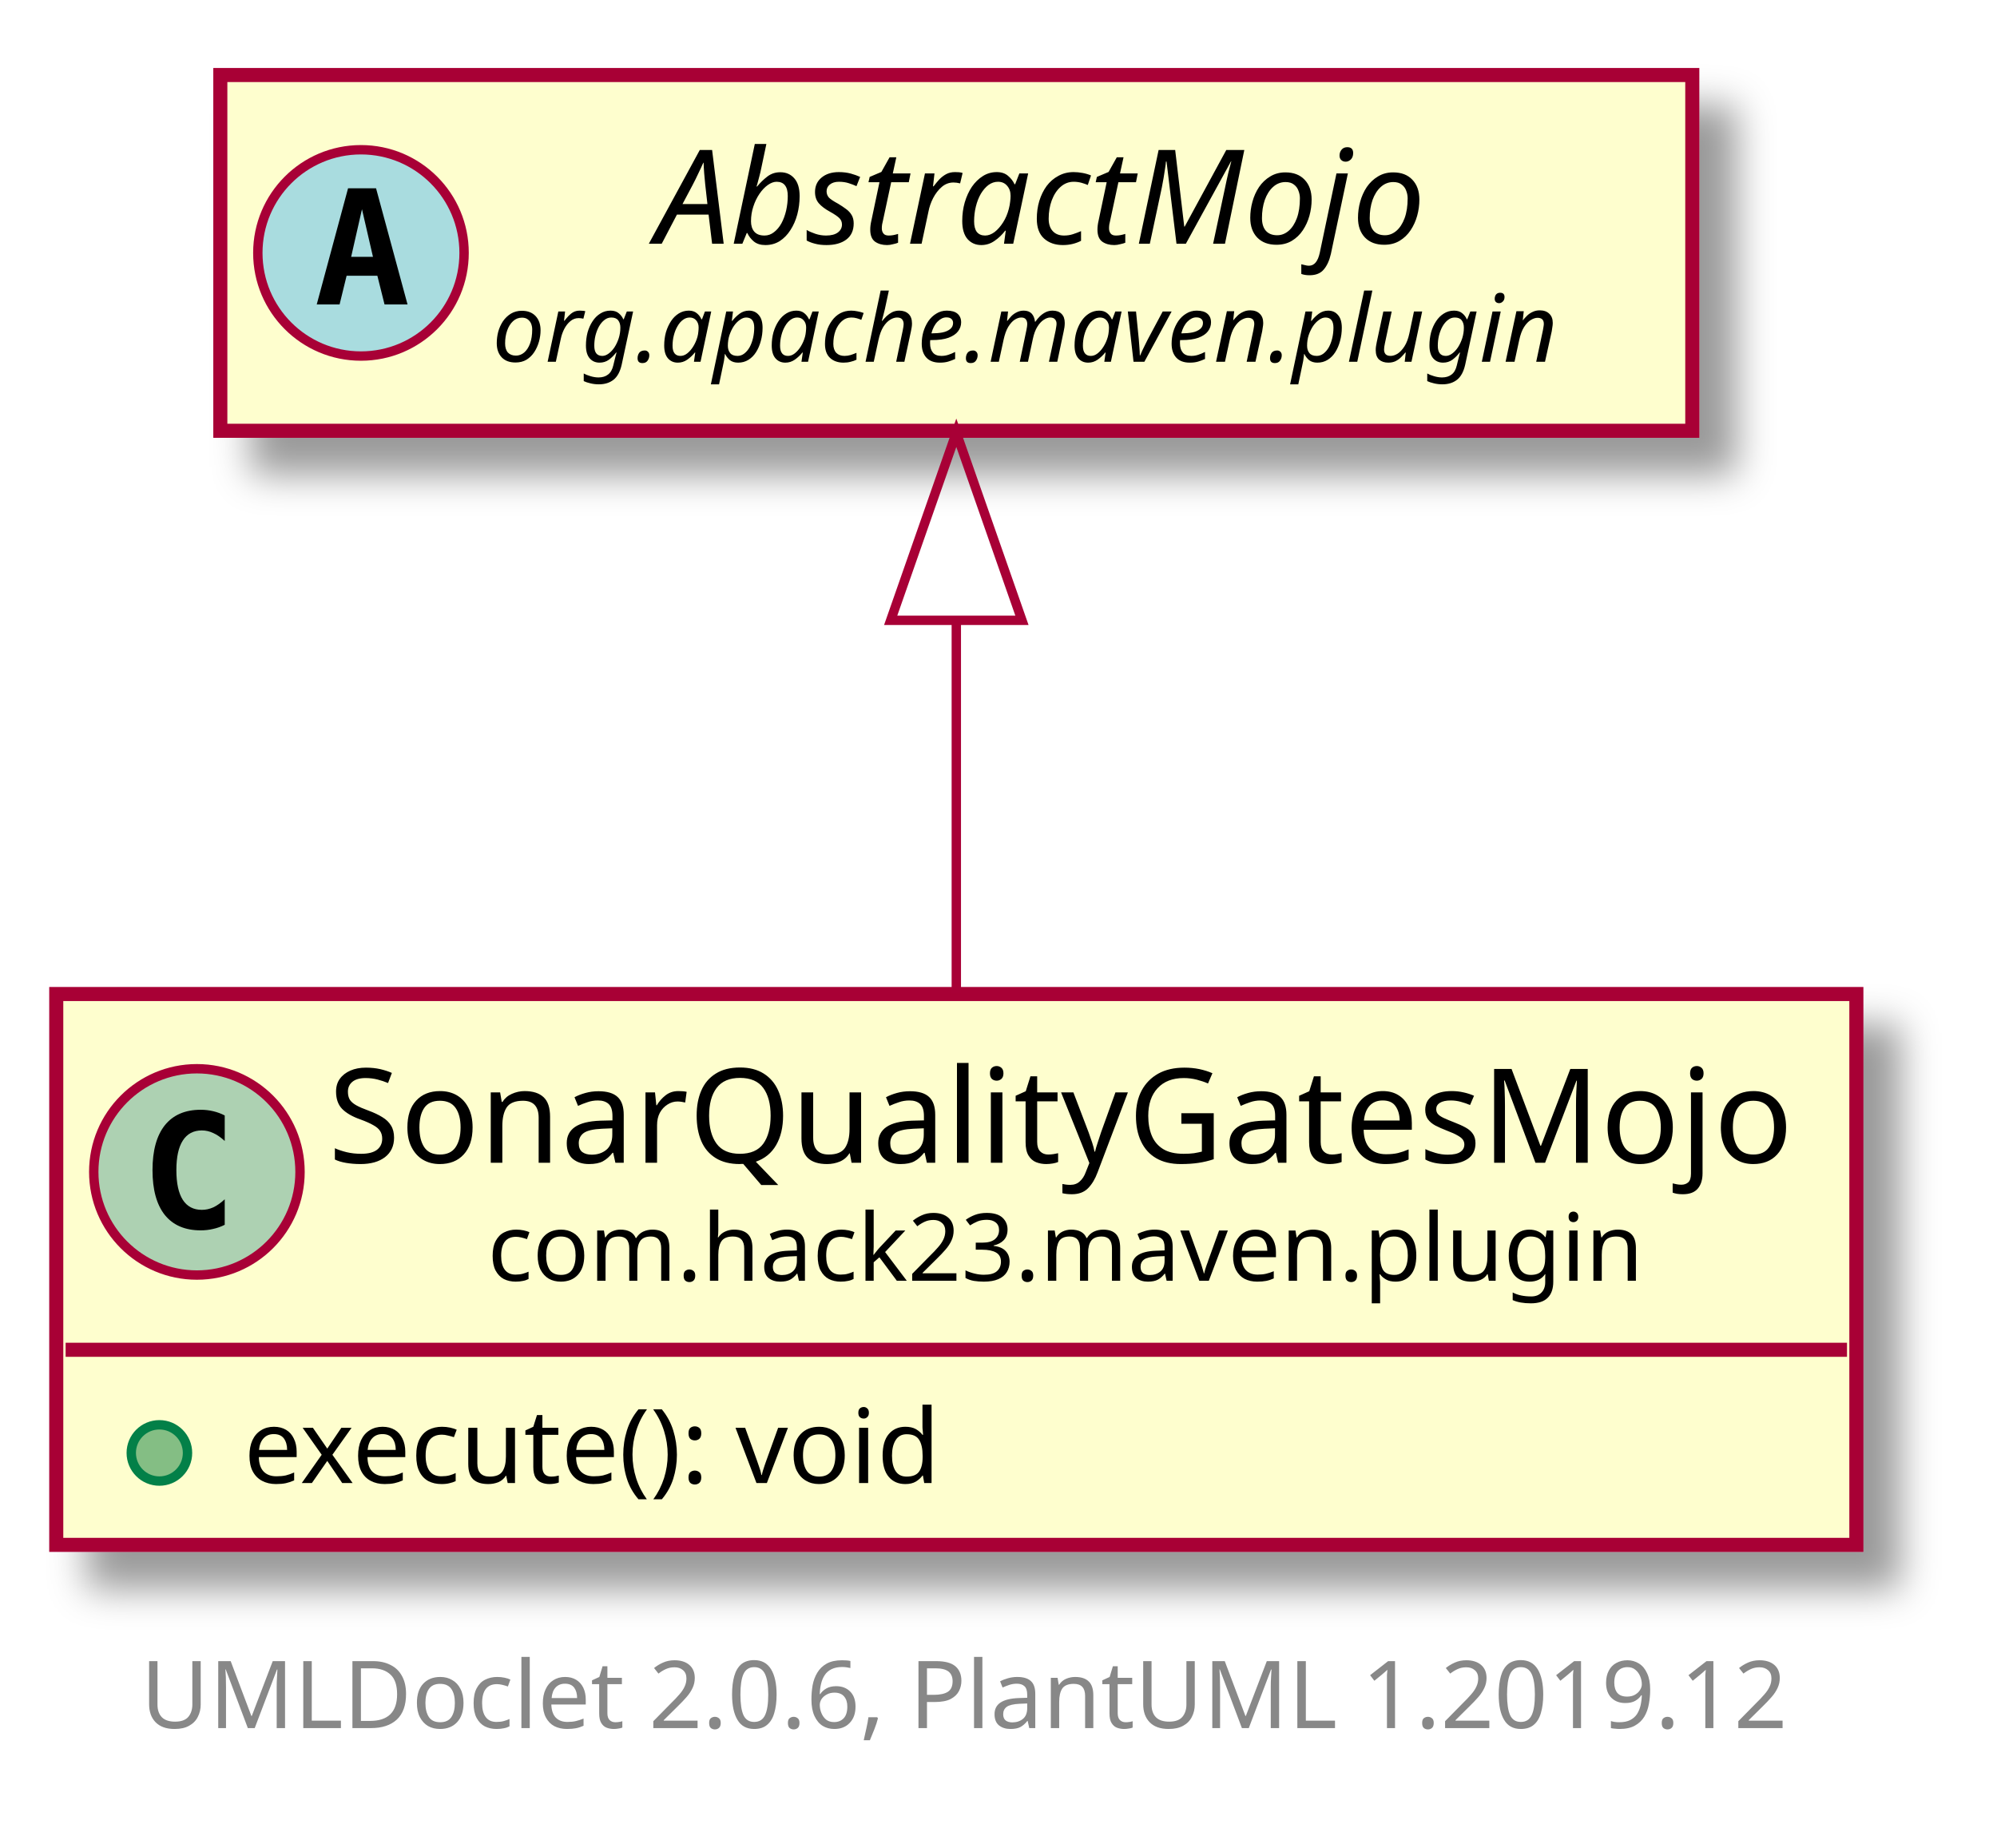
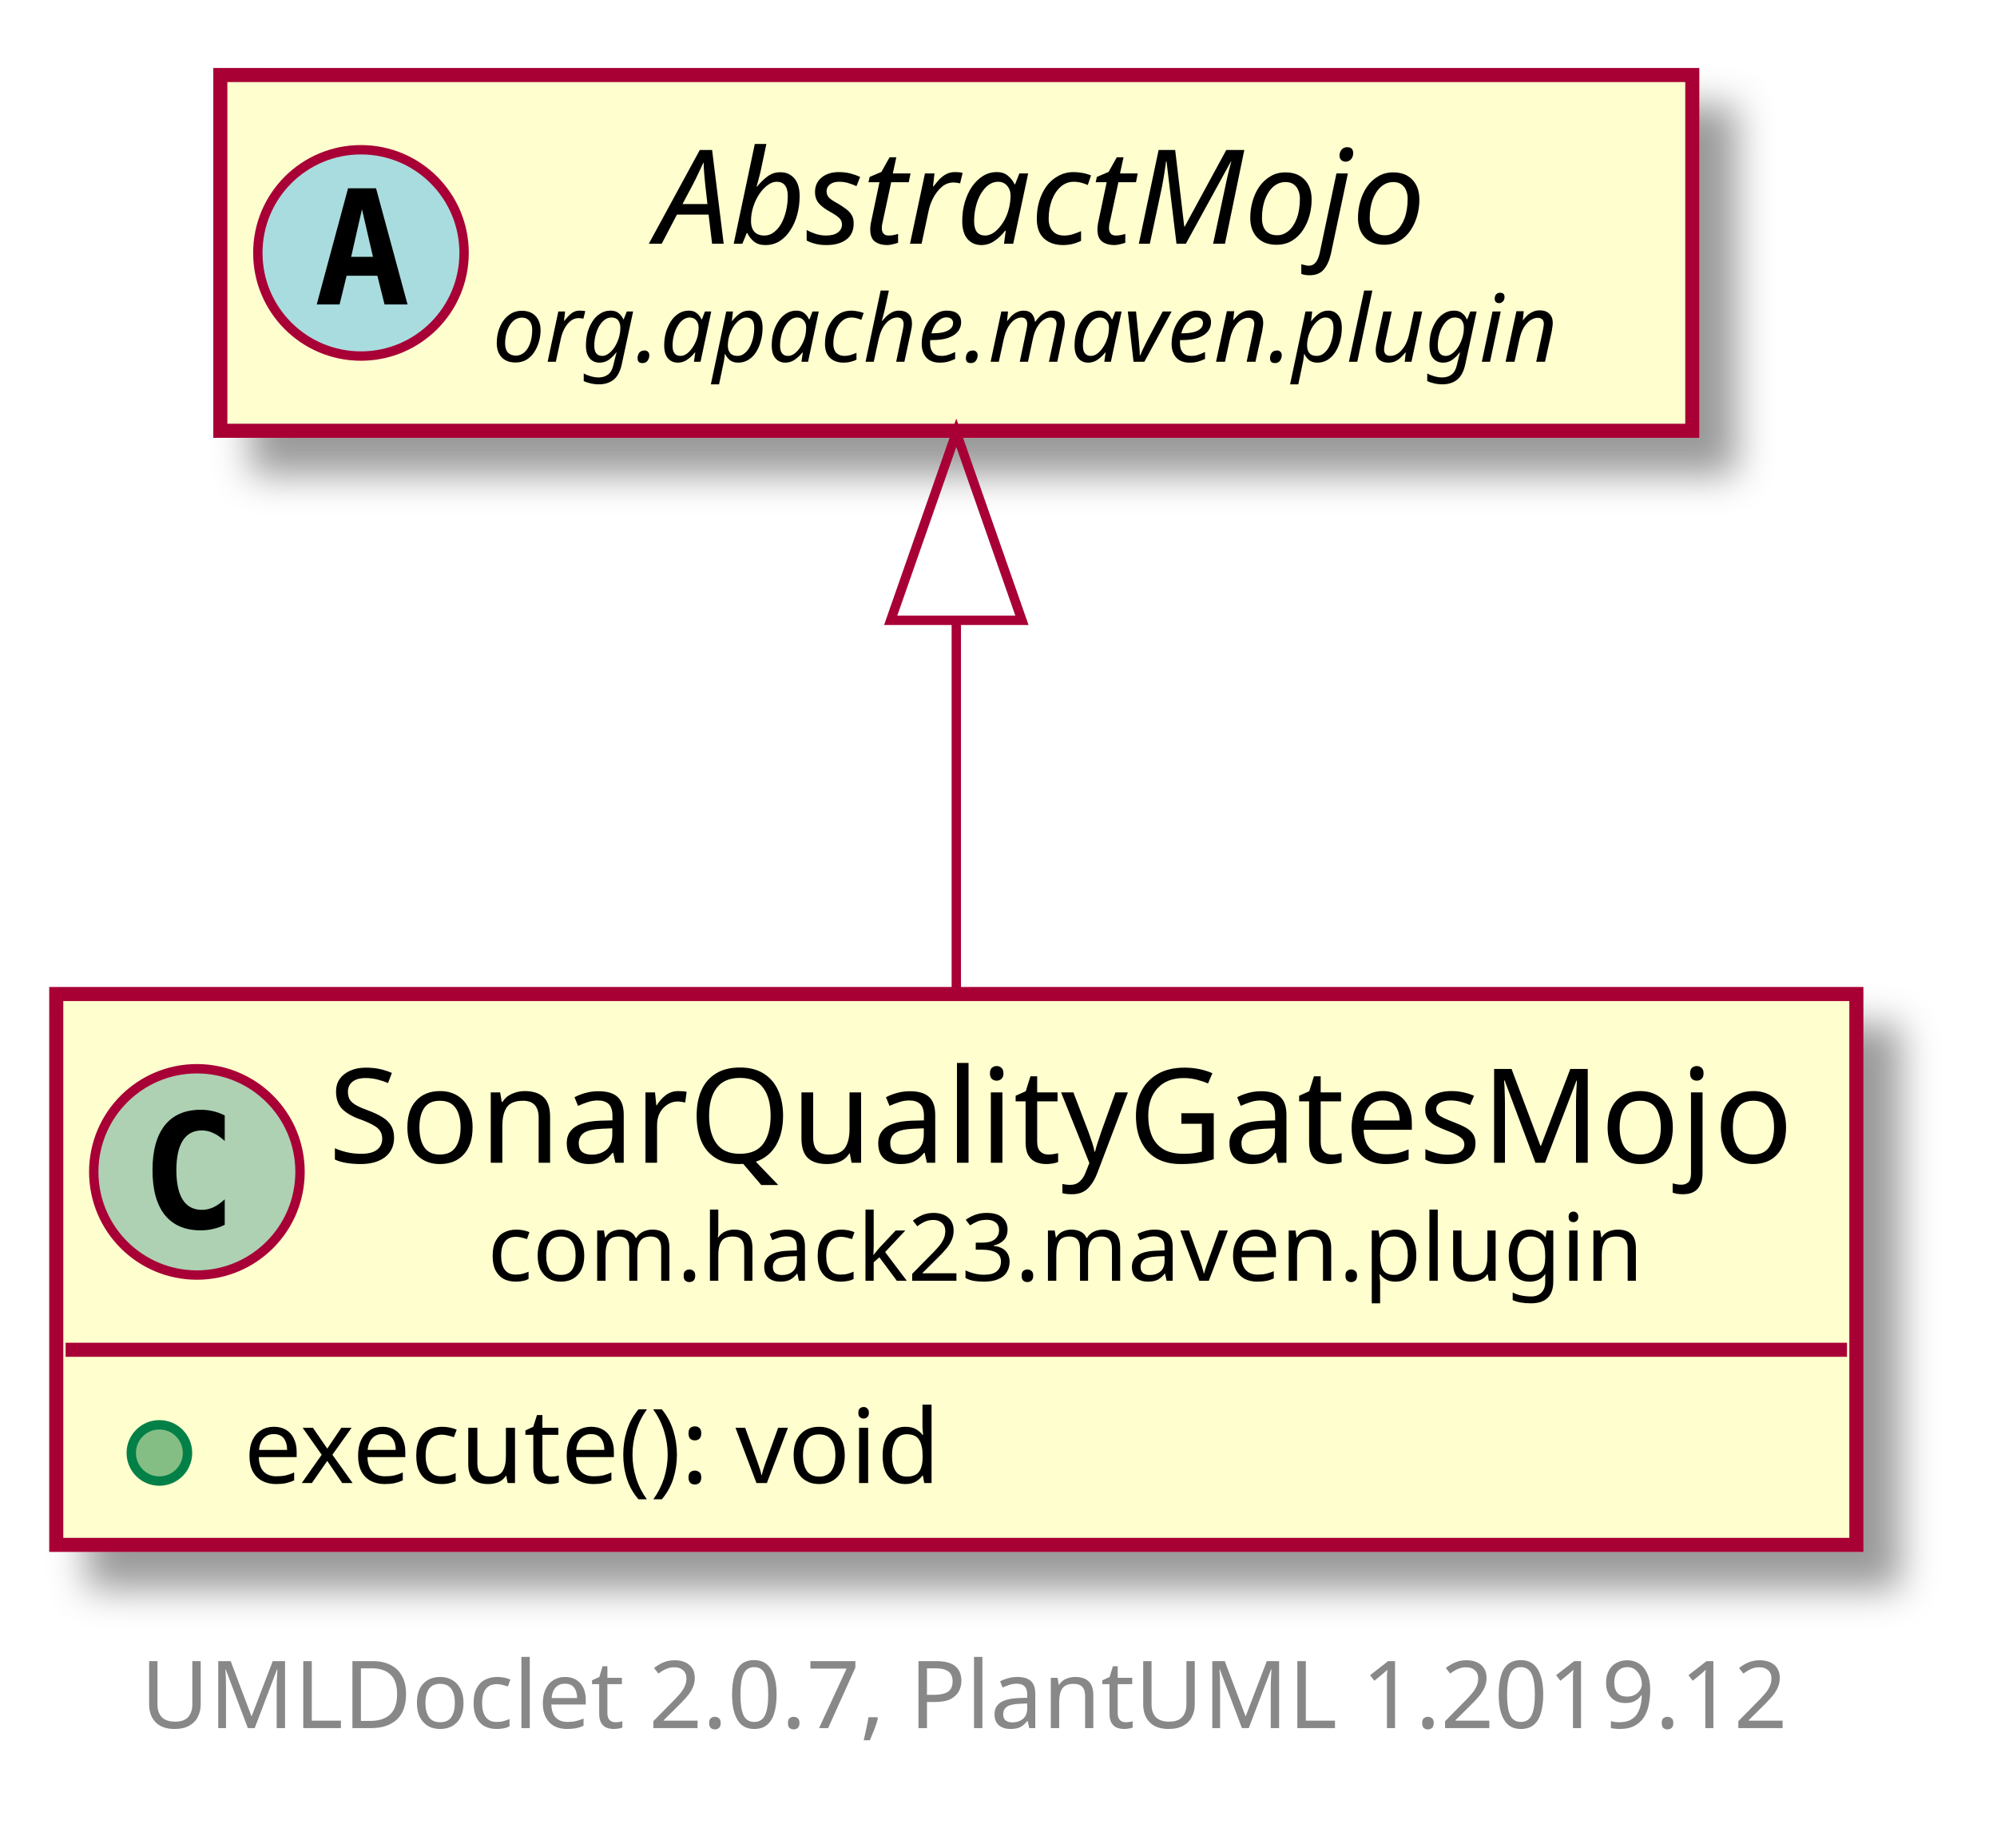
<svg xmlns="http://www.w3.org/2000/svg" xmlns:xlink="http://www.w3.org/1999/xlink" contentScriptType="application/ecmascript" contentStyleType="text/css" height="197px" preserveAspectRatio="none" style="width:213px;height:197px;" version="1.1" viewBox="0 0 213 197" width="213px" zoomAndPan="magnify">
  <defs>
-     <filter height="300%" id="f1u2mwc89i49to" width="300%" x="-1" y="-1">
+     <filter height="300%" id="fuszr4cqz21sr" width="300%" x="-1" y="-1">
      <feGaussianBlur result="blurOut" stdDeviation="2.0" />
      <feColorMatrix in="blurOut" result="blurOut2" type="matrix" values="0 0 0 0 0 0 0 0 0 0 0 0 0 0 0 0 0 0 .4 0" />
      <feOffset dx="4.0" dy="4.0" in="blurOut2" result="blurOut3" />
      <feBlend in="SourceGraphic" in2="blurOut3" mode="normal" />
    </filter>
  </defs>
  <g>
    <a href="SonarQualityGatesMojo.html" target="_top" title="SonarQualityGatesMojo.html" xlink:actuate="onRequest" xlink:href="SonarQualityGatesMojo.html" xlink:show="new" xlink:title="SonarQualityGatesMojo.html" xlink:type="simple">
-       <rect fill="#FEFECE" filter="url(#f1u2mwc89i49to)" height="58.742" id="com.hack23.maven.plugin.SonarQualityGatesMojo" style="stroke: #A80036; stroke-width: 1.5;" width="192" x="6" y="106" />
+       <rect fill="#FEFECE" filter="url(#fuszr4cqz21sr)" height="58.742" id="com.hack23.maven.plugin.SonarQualityGatesMojo" style="stroke: #A80036; stroke-width: 1.5;" width="192" x="6" y="106" />
      <ellipse cx="21" cy="124.969" fill="#ADD1B2" rx="11" ry="11" style="stroke: #A80036; stroke-width: 1.0;" />
      <path d="M23.969,130.609 Q23.391,130.906 22.75,131.047 Q22.109,131.203 21.406,131.203 Q18.906,131.203 17.578,129.562 Q16.266,127.906 16.266,124.781 Q16.266,121.656 17.578,120 Q18.906,118.344 21.406,118.344 Q22.109,118.344 22.75,118.5 Q23.406,118.656 23.969,118.953 L23.969,121.672 Q23.344,121.094 22.75,120.828 Q22.156,120.547 21.531,120.547 Q20.188,120.547 19.5,121.625 Q18.812,122.688 18.812,124.781 Q18.812,126.875 19.5,127.953 Q20.188,129.016 21.531,129.016 Q22.156,129.016 22.75,128.75 Q23.344,128.469 23.969,127.891 L23.969,130.609 Z " />
      <text fill="#000000" font-family="sans-serif" font-size="14" lengthAdjust="spacingAndGlyphs" textLength="160" x="35" y="123.995">SonarQualityGatesMojo</text>
      <text fill="#000000" font-family="sans-serif" font-size="10" lengthAdjust="spacingAndGlyphs" textLength="126" x="52" y="136.579">com.hack23.maven.plugin</text>
      <line style="stroke: #A80036; stroke-width: 1.5;" x1="7" x2="197" y1="143.938" y2="143.938" />
      <ellipse cx="17" cy="154.938" fill="#84BE84" rx="3" ry="3" style="stroke: #038048; stroke-width: 1.0;" />
      <text fill="#000000" font-family="sans-serif" font-size="11" lengthAdjust="spacingAndGlyphs" textLength="83" x="26" y="158.148">execute(): void</text>
    </a>
-     <rect fill="#FEFECE" filter="url(#f1u2mwc89i49to)" height="37.938" id="org.apache.maven.plugin.AbstractMojo" style="stroke: #A80036; stroke-width: 1.5;" width="157" x="23.5" y="8" />
+     <rect fill="#FEFECE" filter="url(#fuszr4cqz21sr)" height="37.938" id="org.apache.maven.plugin.AbstractMojo" style="stroke: #A80036; stroke-width: 1.5;" width="157" x="23.5" y="8" />
    <ellipse cx="38.5" cy="26.969" fill="#A9DCDF" rx="11" ry="11" style="stroke: #A80036; stroke-width: 1.0;" />
    <path d="M38.609,22.312 L37.453,27.391 L39.781,27.391 L38.609,22.312 Z M37.125,20.078 L40.109,20.078 L43.469,32.469 L41.016,32.469 L40.25,29.406 L36.969,29.406 L36.219,32.469 L33.781,32.469 L37.125,20.078 Z " />
    <text fill="#000000" font-family="sans-serif" font-size="14" font-style="italic" lengthAdjust="spacingAndGlyphs" textLength="90" x="70" y="25.995">AbstractMojo</text>
    <text fill="#000000" font-family="sans-serif" font-size="10" font-style="italic" lengthAdjust="spacingAndGlyphs" textLength="125" x="52.5" y="38.579">org.apache.maven.plugin</text>
    <path d="M102,66.353 C102,79.412 102,93.72 102,105.915 " fill="none" id="org.apache.maven.plugin.AbstractMojo&lt;-com.hack23.maven.plugin.SonarQualityGatesMojo" style="stroke: #A80036; stroke-width: 1.0;" />
    <polygon fill="none" points="95,66.148,102,46.148,109,66.148,95,66.148" style="stroke: #A80036; stroke-width: 1.0;" />
-     <text fill="#888888" font-family="sans-serif" font-size="10" lengthAdjust="spacingAndGlyphs" textLength="186" x="15" y="184.282">UMLDoclet 2.0.6, PlantUML 1.2019.12</text>
+     <text fill="#888888" font-family="sans-serif" font-size="10" lengthAdjust="spacingAndGlyphs" textLength="186" x="15" y="184.282">UMLDoclet 2.0.7, PlantUML 1.2019.12</text>
  </g>
</svg>
